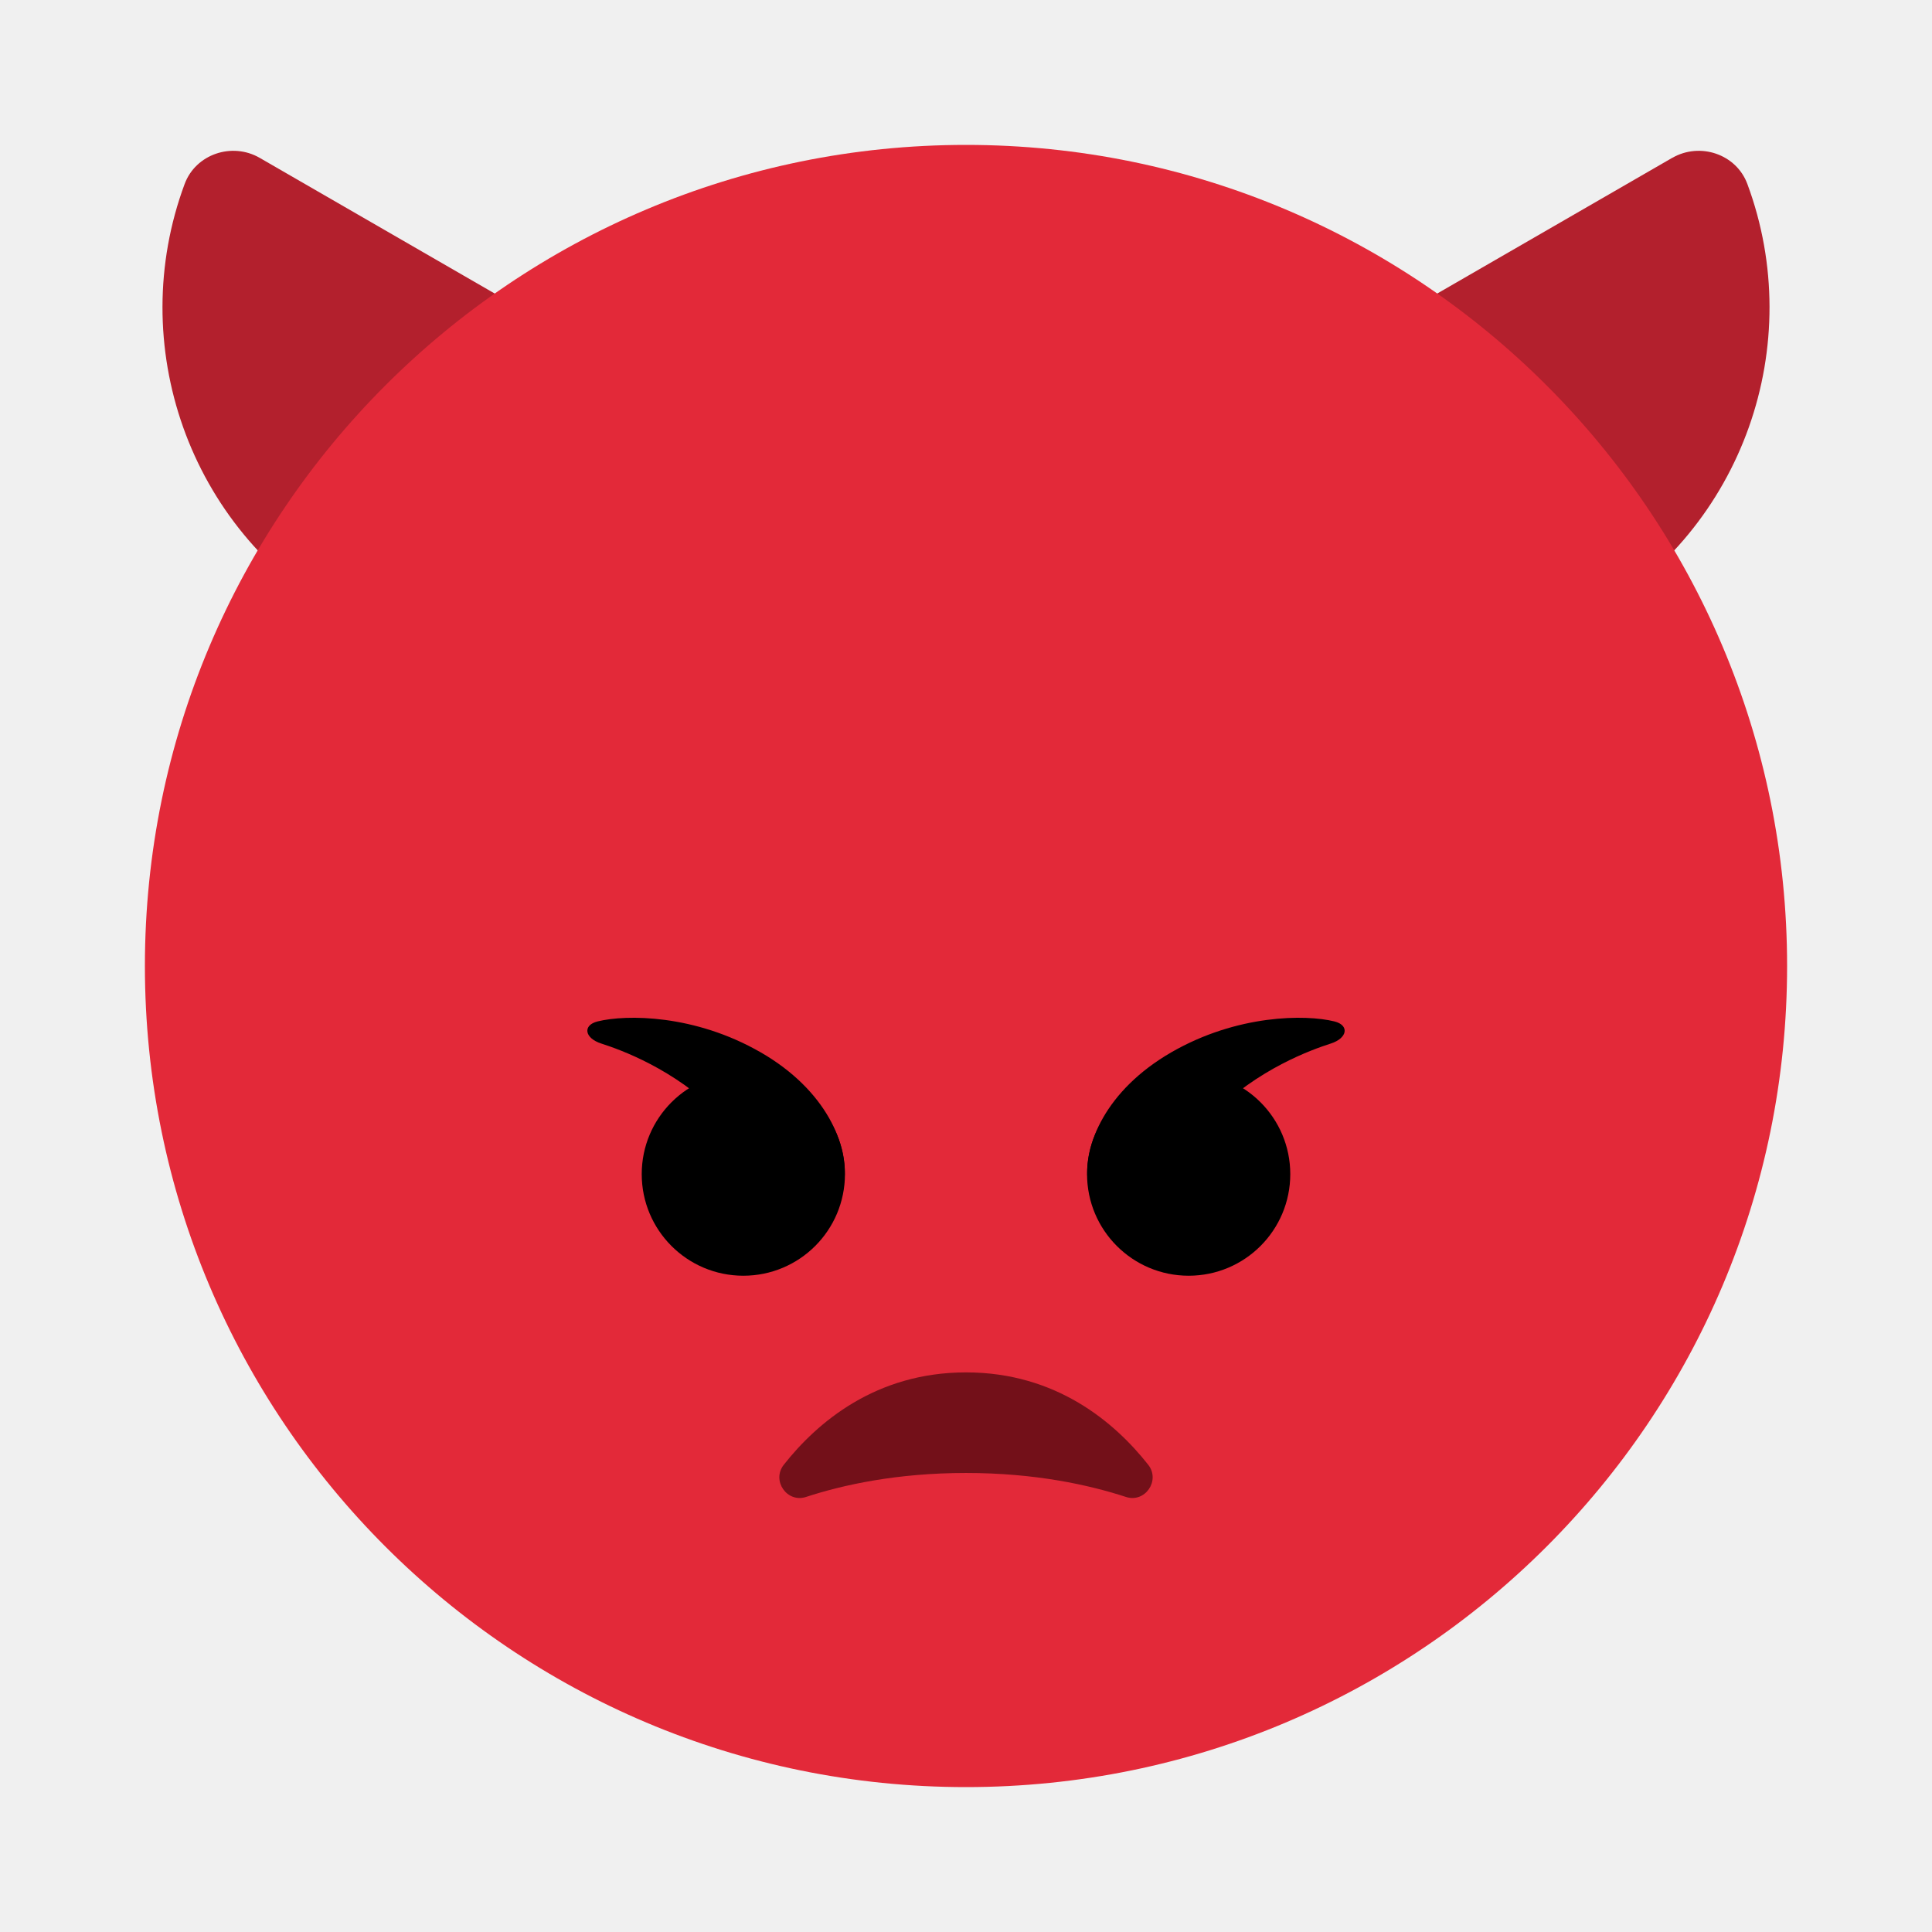
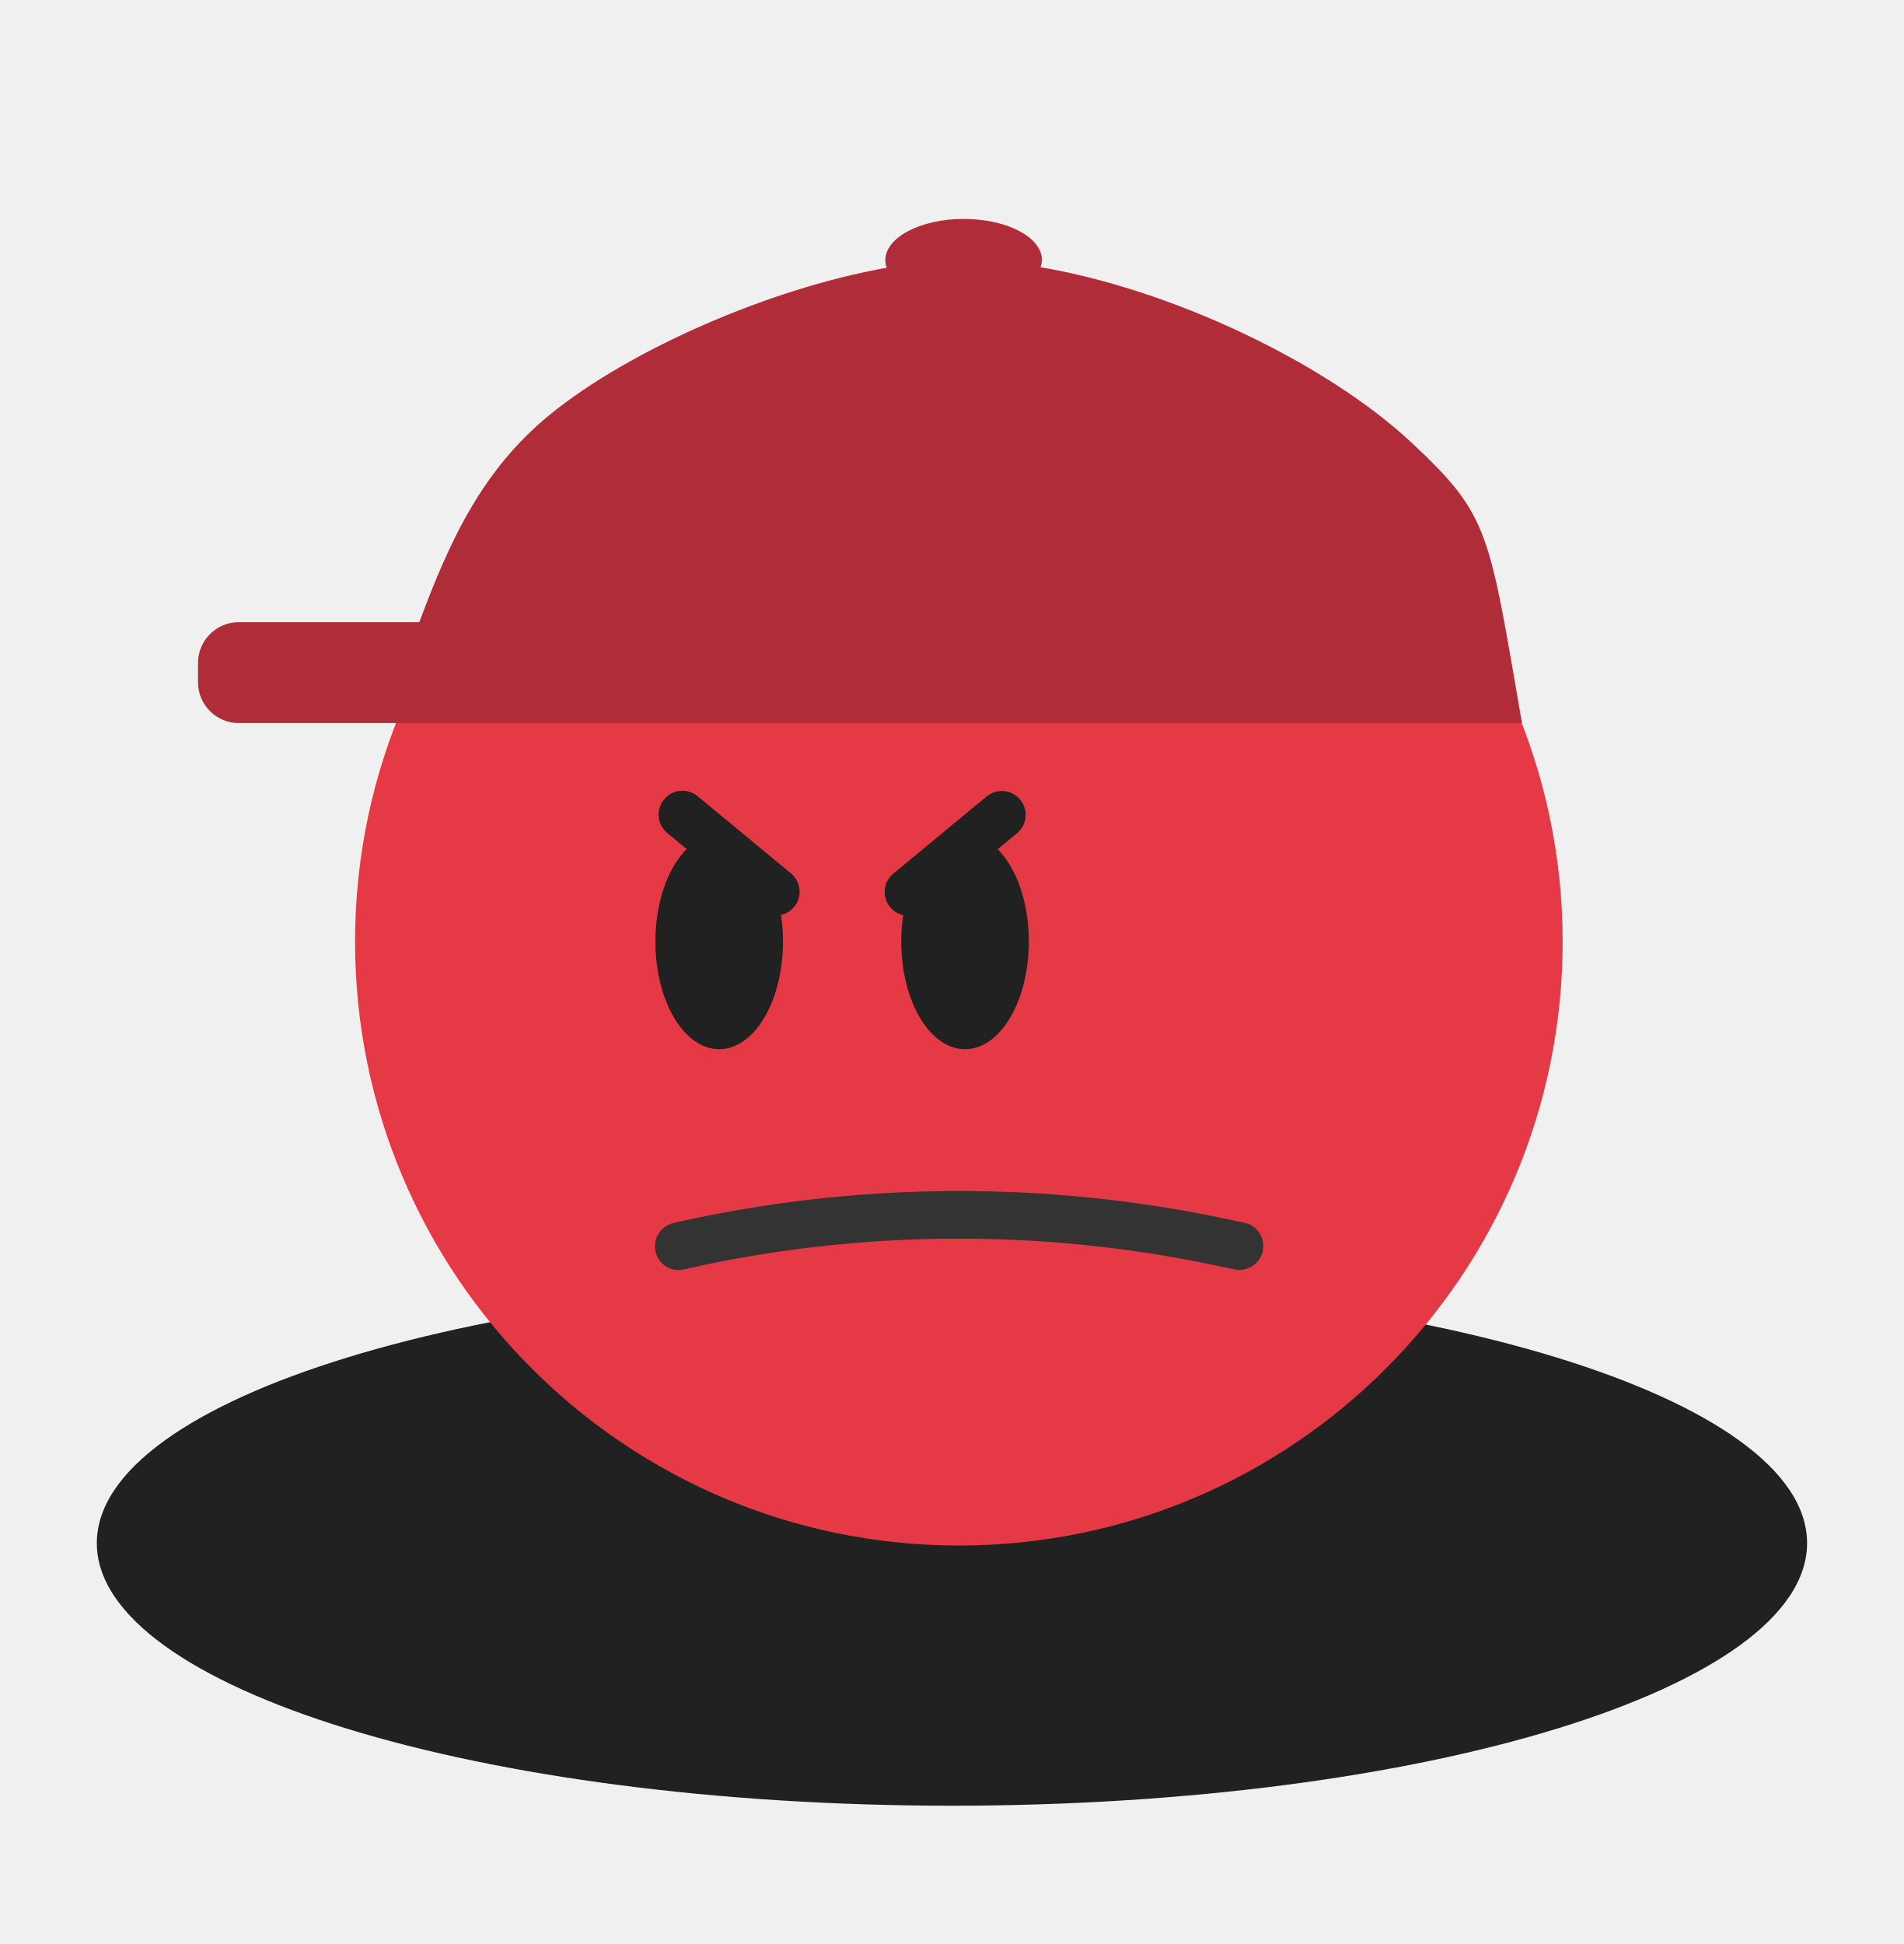
- <svg xmlns="http://www.w3.org/2000/svg" width="32" height="32" viewBox="0 0 32 32" fill="none">
-   <g clip-path="url(#clip0_10017_264)">
-     <path d="M27.698 2.615C28.157 2.35 28.759 2.552 28.942 3.048C29.926 5.699 28.886 8.75 26.354 10.212C23.823 11.674 20.66 11.049 18.856 8.871C18.518 8.463 18.645 7.842 19.103 7.577L27.698 2.614V2.615Z" fill="#B3202D" />
-     <path d="M4.302 2.615C3.843 2.35 3.242 2.552 3.058 3.048C2.074 5.699 3.114 8.75 5.646 10.212C8.177 11.674 11.34 11.049 13.144 8.871C13.482 8.463 13.355 7.842 12.897 7.577L4.302 2.615Z" fill="#B3202D" />
-     <path d="M16 29.6C23.511 29.6 29.6 23.511 29.6 16C29.6 8.489 23.511 2.4 16 2.4C8.489 2.4 2.4 8.489 2.4 16C2.4 23.511 8.489 29.6 16 29.6Z" fill="#E32939" />
-     <path d="M19.688 21.13C20.618 21.13 21.371 20.377 21.371 19.447C21.371 18.518 20.618 17.764 19.688 17.764C18.759 17.764 18.005 18.518 18.005 19.447C18.005 20.377 18.759 21.13 19.688 21.13Z" fill="black" />
-     <path d="M19.4 17.43C18.308 18.061 17.942 18.97 18.017 19.576C18.052 19.857 18.25 19.882 18.417 19.641C18.682 19.259 19.224 18.958 20.07 18.469C20.841 17.698 21.727 17.386 22.043 17.284C22.321 17.194 22.352 16.98 22.102 16.918C21.627 16.8 20.492 16.8 19.4 17.43Z" fill="black" />
-     <path d="M12.312 21.13C13.242 21.13 13.995 20.377 13.995 19.447C13.995 18.518 13.242 17.764 12.312 17.764C11.382 17.764 10.629 18.518 10.629 19.447C10.629 20.377 11.382 21.13 12.312 21.13Z" fill="black" />
-     <path d="M12.6 17.43C13.692 18.061 14.058 18.97 13.983 19.576C13.948 19.857 13.75 19.882 13.583 19.641C13.318 19.259 12.776 18.958 11.93 18.469C11.159 17.698 10.273 17.386 9.958 17.284C9.679 17.194 9.648 16.98 9.898 16.918C10.373 16.8 11.507 16.8 12.599 17.43" fill="black" />
-     <path d="M16 24.397C14.855 24.397 13.962 24.594 13.351 24.794C13.035 24.898 12.776 24.522 12.982 24.261C13.533 23.562 14.503 22.731 16 22.731C17.497 22.731 18.467 23.562 19.018 24.261C19.224 24.522 18.965 24.898 18.649 24.794C18.039 24.595 17.146 24.397 16 24.397Z" fill="#731019" />
-   </g>
-   <defs>
-     <clipPath id="clip0_10017_264">
-       <rect width="32" height="32" fill="white" />
-     </clipPath>
-   </defs>
+ <svg xmlns="http://www.w3.org/2000/svg" width="48" height="49" viewBox="0 0 48 49" fill="none">
+   <path d="M2.441 38.896C2.441 35.242 12.095 32.278 23.999 32.278C35.903 32.278 45.557 35.242 45.557 38.896C45.557 42.55 35.903 45.514 23.999 45.514C12.095 45.514 2.441 42.55 2.441 38.896Z" fill="#212121" />
+   <path d="M38.135 17.644H10.223C9.407 19.51 8.951 21.568 8.951 23.734C8.951 32.14 15.767 38.956 24.173 38.956C32.579 38.956 39.395 32.14 39.395 23.734C39.395 21.568 38.939 19.51 38.123 17.644H38.135Z" fill="#E63946" />
+   <path d="M18.131 26.446C19.02 26.446 19.739 25.232 19.739 23.734C19.739 22.236 19.02 21.022 18.131 21.022C17.243 21.022 16.523 22.236 16.523 23.734C16.523 25.232 17.243 26.446 18.131 26.446Z" fill="#212121" />
+   <path d="M19.56 23.08C19.428 23.08 19.29 23.038 19.176 22.942L16.824 20.998C16.566 20.788 16.53 20.41 16.74 20.152C16.95 19.894 17.328 19.858 17.586 20.068L19.938 22.012C20.196 22.222 20.232 22.6 20.022 22.858C19.902 23.002 19.734 23.074 19.56 23.074V23.08Z" fill="#212121" />
+   <path d="M24.329 26.446C25.217 26.446 25.937 25.232 25.937 23.734C25.937 22.236 25.217 21.022 24.329 21.022C23.441 21.022 22.721 22.236 22.721 23.734C22.721 25.232 23.441 26.446 24.329 26.446Z" fill="#212121" />
+   <path d="M22.901 23.08C22.727 23.08 22.559 23.008 22.439 22.864C22.229 22.606 22.265 22.228 22.523 22.018L24.875 20.074C25.133 19.864 25.511 19.9 25.721 20.158C25.931 20.416 25.895 20.794 25.637 21.004L23.285 22.948C23.171 23.038 23.039 23.086 22.901 23.086V23.08Z" fill="#212121" />
+   <path d="M17.11 32.014C16.834 32.014 16.588 31.828 16.528 31.546C16.456 31.222 16.654 30.904 16.978 30.826C21.508 29.794 26.308 29.752 30.856 30.712L31.372 30.82C31.696 30.886 31.906 31.21 31.834 31.534C31.768 31.858 31.444 32.062 31.12 31.996L30.604 31.888C26.224 30.964 21.604 31 17.242 31.996C17.2 32.008 17.152 32.008 17.11 32.008V32.014Z" fill="#333333" />
+   <path d="M35.586 11.158C33.42 9.136 29.532 7.294 26.232 6.736C26.25 6.676 26.268 6.616 26.268 6.556C26.268 5.98 25.386 5.518 24.294 5.518C23.202 5.518 22.32 5.986 22.32 6.556C22.32 6.622 22.332 6.688 22.356 6.748C19.386 7.276 15.864 8.824 13.872 10.444C12.168 11.83 11.34 13.612 10.572 15.682H6.018C5.454 15.682 4.992 16.144 4.992 16.708V17.2C4.992 17.764 5.454 18.226 6.018 18.226H38.37C37.53 13.39 37.566 13.006 35.58 11.152L35.586 11.158Z" fill="#B02C38" />
</svg>
